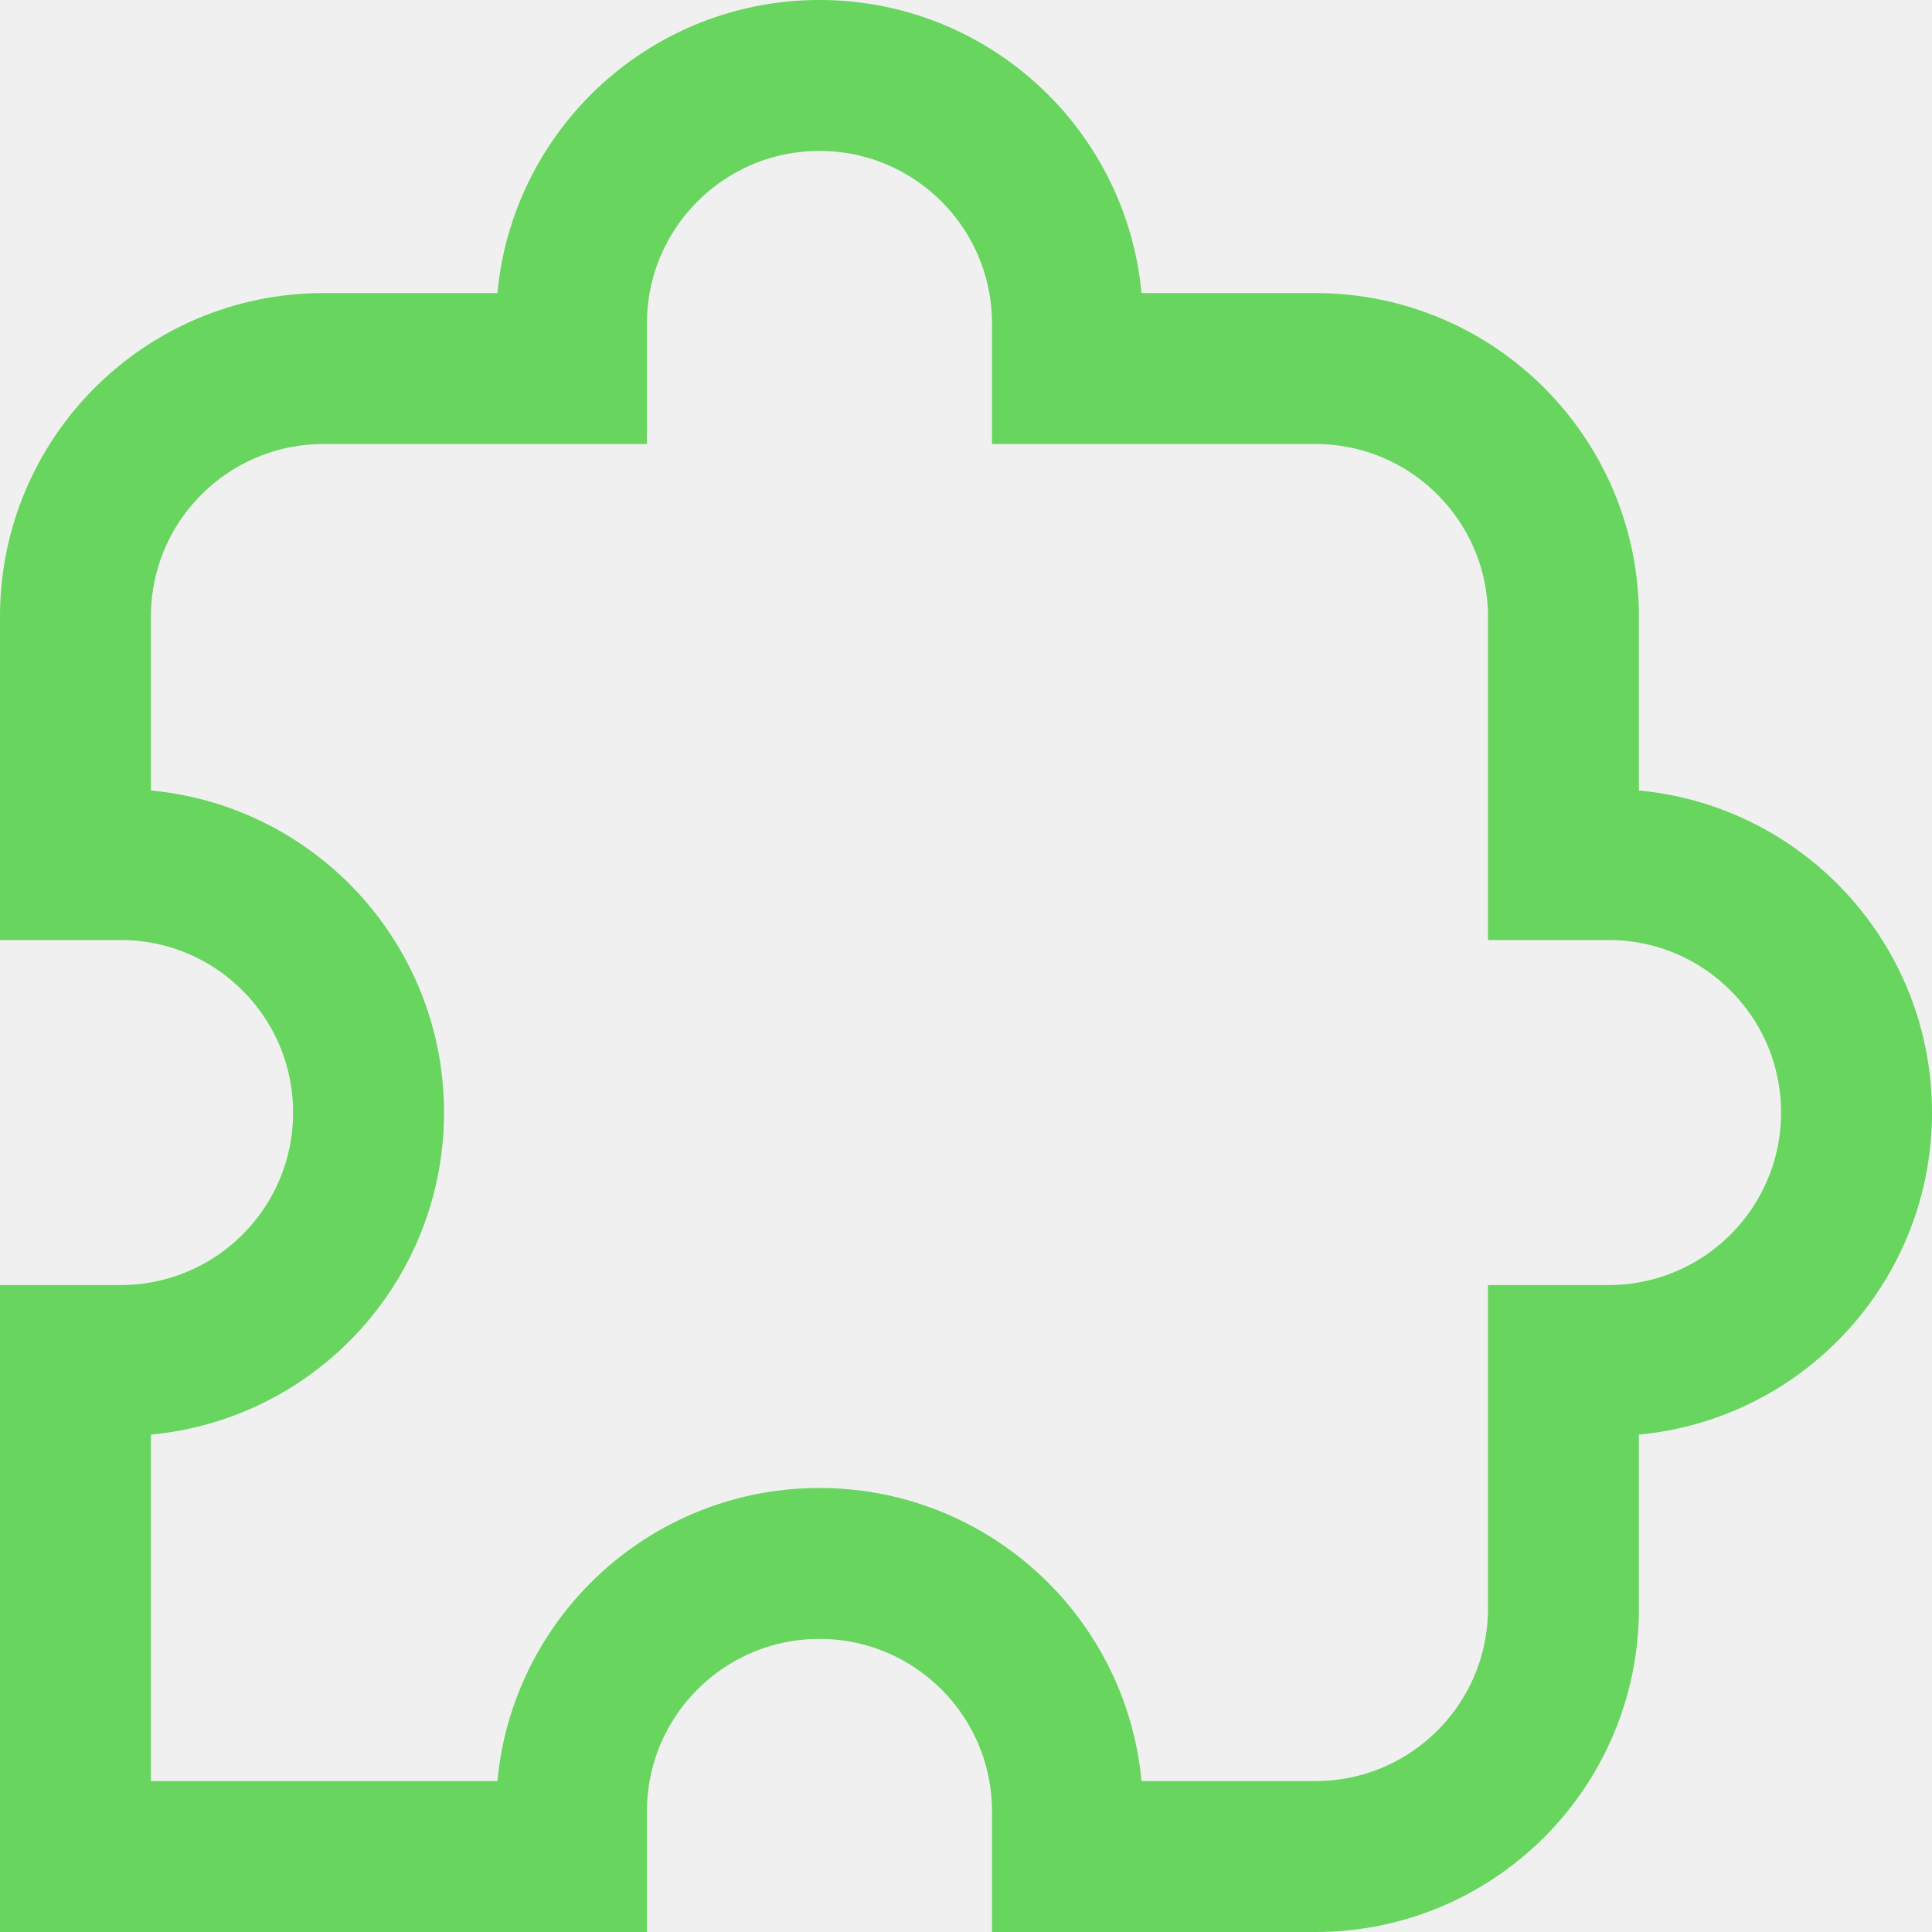
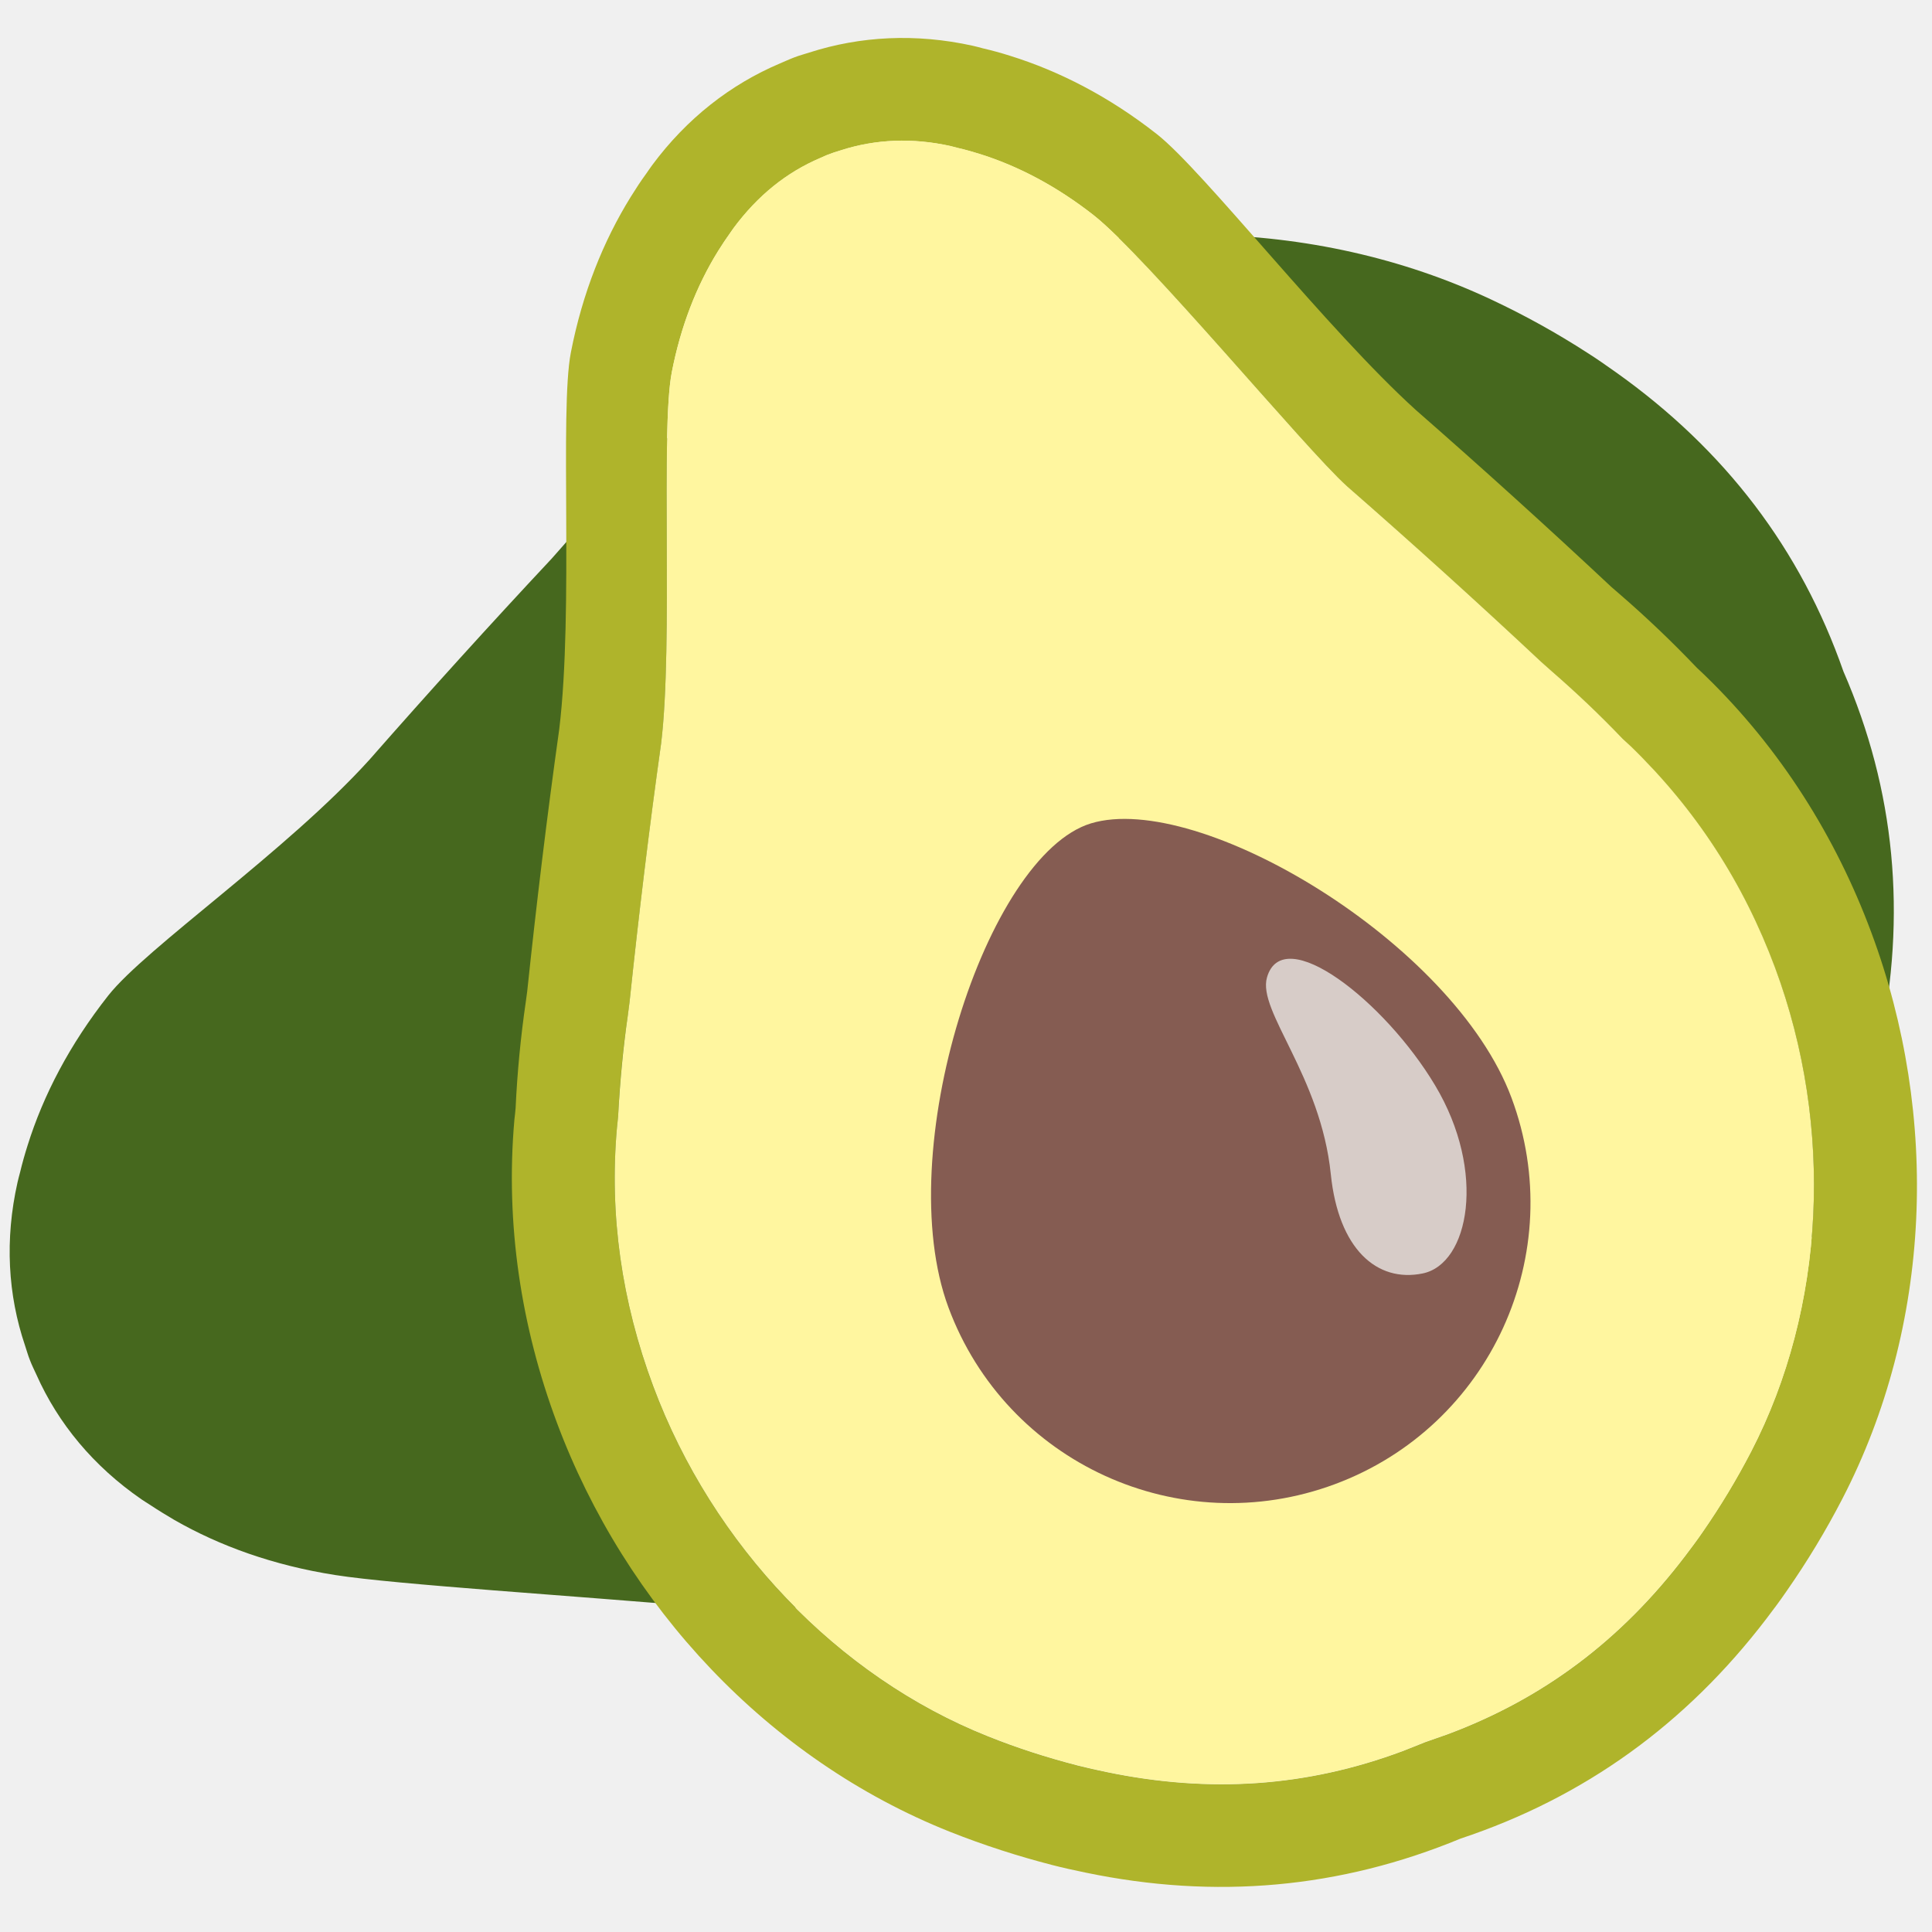
- <svg xmlns="http://www.w3.org/2000/svg" width="72" height="72" viewBox="0 0 72 72" fill="none">
-   <g clip-path="url(#clip0_305_516)">
-     <g clip-path="url(#clip1_305_516)">
-       <path d="M49.023 69.188C54.127 69.188 58.265 65.05 58.265 59.945V50.703H59.945C65.05 50.703 69.188 46.566 69.188 41.461C69.188 36.357 65.05 32.219 59.945 32.219H58.265V22.977C58.265 17.873 54.127 13.735 49.023 13.735H39.781V12.055C39.781 6.95 35.643 2.812 30.539 2.812C25.434 2.812 21.297 6.95 21.297 12.055V13.735H12.055C6.95 13.735 2.812 17.873 2.812 22.977V32.219H4.493C9.597 32.219 13.735 36.357 13.735 41.461C13.735 46.566 9.597 50.703 4.493 50.703H2.812V69.188H21.297V67.507C21.297 62.403 25.434 58.265 30.539 58.265C35.643 58.265 39.781 62.403 39.781 67.507V69.188H49.023Z" stroke="#67D55E" stroke-width="5.625" />
-     </g>
-   </g>
-   <defs>
-     <clipPath id="clip0_305_516">
-       <rect width="72" height="72" fill="white" />
-     </clipPath>
-     <clipPath id="clip1_305_516">
-       <rect width="72" height="72" fill="white" />
-     </clipPath>
-   </defs>
+ <svg xmlns="http://www.w3.org/2000/svg" width="32" height="32" viewBox="0 0 128 128">
+   <path fill="#6d722a" d="M-84.09 62.82c-.08-.18-.18-.35-.26-.53a56 56 0 0 0-2.41-4.95c-.07-.13-.16-.3-.25-.46a390 390 0 0 0-6.23-12.02c-2.84-5.47-5.82-11.14-7.41-13.73c-1.63-2.66-3.56-4.78-5.67-6.41c-.38-.29-.77-.58-1.16-.84c-.15-.1-.29-.21-.44-.3c-2.5-1.62-5.22-2.47-7.97-2.6c-.27-.01-.53-.04-.8-.04s-.53.02-.8.04c-2.75.12-5.47.98-7.97 2.6c-.15.1-.29.2-.44.3c-.39.26-.78.54-1.16.84c-2.11 1.63-4.04 3.75-5.67 6.41c-1.59 2.6-4.57 8.26-7.41 13.73a390 390 0 0 0-6.23 12.02c-.08.16-.18.33-.25.46c-.9 1.64-1.7 3.29-2.41 4.95c-.08.18-.18.35-.26.53c-2.32 4.87-3.39 10.11-3.39 15.31c.01 10.07 4.13 19.98 11.54 26.7c1.41 1.28 2.86 2.41 4.33 3.44c.48.34.97.65 1.46.96c5.77 3.64 11.98 5.34 18.65 5.1c6.67.24 12.87-1.46 18.65-5.1c.49-.31.98-.62 1.46-.96c1.47-1.02 2.92-2.16 4.33-3.44c7.42-6.72 11.54-16.63 11.54-26.7c.02-5.2-1.05-10.44-3.37-15.31" />
+   <path fill="#9fba56" d="M-30.55 62.82c-.08-.18-.18-.35-.26-.53a56 56 0 0 0-2.41-4.95c-.07-.13-.16-.3-.25-.46a390 390 0 0 0-6.23-12.02c-2.84-5.47-5.82-11.14-7.41-13.73c-1.63-2.66-3.56-4.78-5.67-6.41c-.38-.29-.77-.58-1.16-.84c-.15-.1-.29-.21-.44-.3c-2.5-1.62-5.22-2.47-7.97-2.6c-.27-.01-.53-.04-.8-.04s-.53.02-.8.04c-2.75.12-5.47.98-7.97 2.6c-.15.1-.29.2-.44.3c-.39.26-.78.54-1.16.84c-2.11 1.63-4.04 3.75-5.67 6.41c-1.59 2.6-4.57 8.26-7.41 13.73a390 390 0 0 0-6.23 12.02c-.08.16-.18.33-.25.46c-.9 1.64-1.69 3.29-2.41 4.95c-.08.18-.18.35-.26.53c-2.32 4.87-3.39 10.11-3.39 15.31c.01 10.07 4.13 19.98 11.54 26.7c1.41 1.28 2.86 2.41 4.33 3.44c.48.34.97.65 1.46.96c5.77 3.64 11.98 5.34 18.65 5.1c6.67.24 12.87-1.46 18.65-5.1c.49-.31.98-.62 1.46-.96c1.47-1.02 2.92-2.16 4.33-3.44c7.42-6.72 11.54-16.63 11.54-26.7c.02-5.2-1.05-10.44-3.37-15.31m-11.7 38.11a37 37 0 0 1-3.8 3.02c-.42.29-.84.56-1.26.83c-4.59 2.9-9.37 4.3-14.6 4.3l-1.24-.03s-.89.03-1.24.03c-5.23 0-10.01-1.41-14.61-4.31c-.42-.26-.84-.53-1.26-.82c-1.37-.96-2.62-1.94-3.8-3.02c-6.14-5.56-9.81-14.09-9.82-22.81c0-4.64.96-9.03 2.87-13.04l.27-.55c.74-1.72 1.48-3.24 2.27-4.67l.34-.64c2.01-4.04 4.08-8.03 6.15-11.85c2.38-4.58 5.66-10.86 7.27-13.49c1.23-2 2.71-3.68 4.4-5c.28-.22.57-.43.86-.62l.28-.2c1.77-1.15 3.56-1.74 5.44-1.82l.36-.02h.41l.37.02c1.87.08 3.67.67 5.34 1.75l.3.21c.38.25.66.46.93.67c1.69 1.31 3.17 2.99 4.4 4.99c1.81 2.96 5.89 10.82 7.23 13.41c2.12 3.92 4.19 7.91 6.19 11.94l.35.66a52 52 0 0 1 2.18 4.49l.24.51c2.01 4.21 2.98 8.6 2.97 13.24c.02 8.74-3.65 17.26-9.79 22.82" />
+   <path fill="#e8d274" d="M-35.65 64.37a52 52 0 0 0-2.18-4.49l-.35-.66c-2-4.03-4.07-8.01-6.19-11.94c-1.34-2.58-5.42-10.45-7.23-13.41c-1.23-2.01-2.71-3.69-4.4-4.99c-.28-.21-.56-.42-.93-.67l-.3-.21c-1.67-1.08-3.46-1.67-5.34-1.75l-.37-.02h-.41l-.36.02c-1.88.08-3.67.67-5.44 1.82l-.28.2c-.29.19-.58.4-.86.62c-1.69 1.31-3.17 2.99-4.4 5c-1.61 2.63-4.9 8.91-7.27 13.49c-2.07 3.82-4.14 7.81-6.15 11.85l-.34.64c-.78 1.43-1.52 2.95-2.27 4.67l-.27.55c-1.91 4.01-2.88 8.4-2.87 13.04c.01 8.72 3.68 17.24 9.82 22.81c1.18 1.07 2.43 2.06 3.8 3.02c.42.29.84.56 1.26.82c4.6 2.9 9.38 4.31 14.61 4.31c.35 0 1.24-.03 1.24-.03l1.24.03c5.23 0 10-1.41 14.6-4.3c.42-.27.85-.54 1.26-.83c1.38-.96 2.62-1.95 3.8-3.02c6.14-5.56 9.81-14.09 9.81-22.81c.01-4.64-.96-9.03-2.97-13.24z" />
+   <circle cx="-62.92" cy="77.48" r="15.41" fill="#855c52" />
+   <path fill="#46681e" d="m42.6 30.62l-.54.57a82 82 0 0 0-5.05 5.3c-.13.14-.3.34-.46.52c-4.1 4.38-8.12 8.82-12.07 13.32C18.99 56.4 9.67 62.79 7.17 65.96c-2.56 3.25-4.3 6.6-5.34 9.92c-.19.6-.36 1.2-.5 1.79c-.06.22-.12.45-.17.67c-.85 3.78-.64 7.45.5 10.81c.11.33.2.66.33.98c.12.32.28.63.42.94c1.44 3.24 3.78 6.07 6.97 8.27c.19.13.39.25.59.38c.51.34 1.04.66 1.58.98c3.02 1.73 6.57 3.01 10.66 3.65c3.98.63 16.11 1.39 24.26 2.11c5.96.63 40.93-1.72 47.41-4.26c12.56-4.93 22.95-11.68 27.86-23.84c.94-2.32 1.67-4.6 2.26-6.86c.19-.74.35-1.48.51-2.21c1.83-8.68 1.05-16.94-2.38-24.81c-2.83-8.1-7.85-14.69-15.09-19.83c-.61-.43-1.23-.87-1.88-1.28a54 54 0 0 0-6.31-3.5c-11.86-5.59-26.15-5.68-38.72-.78c-6.5 2.54-12.54 6.38-17.53 11.53" />
+   <path fill="#afb42b" d="M112.98 44.77c-.18-.18-.37-.35-.55-.52a73 73 0 0 0-5.15-4.91c-.14-.12-.34-.29-.51-.44q-6.375-5.97-12.96-11.73c-5.9-5.34-14.07-15.85-17.16-18.28c-3.17-2.49-6.47-4.18-9.75-5.2c-.6-.19-1.19-.35-1.79-.49c-.22-.06-.45-.12-.67-.17c-3.76-.83-7.43-.64-10.82.45c-.33.11-.66.19-.99.32c-.32.12-.64.27-.95.4c-3.28 1.39-6.18 3.65-8.47 6.74c-.14.18-.26.38-.4.57c-.36.49-.69 1-1.02 1.53c-1.81 2.92-3.2 6.36-3.97 10.32c-.75 3.86.19 17.06-.77 24.96c-.81 5.77-1.51 11.56-2.12 17.35c-.03.23-.06.48-.09.67a72 72 0 0 0-.68 7.08c-.02.25-.05.5-.08.76c-.61 6.94.46 13.77 2.81 20.06c4.55 12.19 14.01 22.32 26.02 27.11c2.29.91 4.55 1.63 6.79 2.21c.74.19 1.47.35 2.2.5c8.63 1.8 16.9 1.05 24.87-2.25c8.18-2.72 14.92-7.57 20.27-14.58c.45-.59.9-1.19 1.33-1.82a54 54 0 0 0 3.69-6.11c5.94-11.48 6.46-25.33 1.92-37.52c-2.34-6.3-6-12.16-11-17.01m3.04 51.4a50 50 0 0 1-3.24 5.37c-.37.54-.76 1.05-1.15 1.57c-4.25 5.58-9.4 9.43-15.72 11.79l-1.51.53s-1.06.43-1.48.59c-6.33 2.36-12.74 2.81-19.62 1.38c-.63-.13-1.26-.27-1.89-.43c-2.09-.54-4.04-1.17-5.96-1.94c-9.94-3.96-18.22-12.62-22.17-23.17c-2.1-5.62-2.91-11.36-2.41-17.08l.08-.79c.12-2.42.33-4.58.64-6.67l.12-.93a501 501 0 0 1 2.09-17.12c.81-6.61-.05-20.7.71-24.61c.58-2.98 1.61-5.68 3.07-8.03c.24-.39.49-.77.76-1.14l.25-.36c1.62-2.18 3.53-3.71 5.76-4.66l.43-.19l.49-.18l.45-.14c2.3-.74 4.74-.84 7.25-.28l.46.12c.57.13 1 .26 1.43.39c2.64.82 5.19 2.19 7.58 4.06c3.52 2.76 14.01 15.44 16.8 17.97c4.34 3.79 8.64 7.68 12.88 11.65l.72.64c1.59 1.38 3.16 2.88 4.67 4.45l.53.51c4.33 4.19 7.48 9.07 9.57 14.69c3.92 10.54 3.32 22.51-1.59 32.01" />
+   <path fill="#fff69f" d="M107.51 48.95c-1.5-1.57-3.08-3.07-4.67-4.45l-.72-.64a501 501 0 0 0-12.88-11.65c-2.79-2.52-13.27-15.2-16.8-17.97c-2.39-1.87-4.94-3.24-7.58-4.06c-.43-.13-.86-.26-1.43-.39l-.46-.12c-2.51-.55-4.95-.46-7.25.28l-.45.14l-.49.18l-.43.19c-2.23.95-4.14 2.47-5.76 4.66l-.25.36c-.26.37-.51.75-.76 1.14c-1.46 2.35-2.49 5.05-3.07 8.03c-.76 3.91.1 18-.71 24.61c-.78 5.55-1.48 11.31-2.09 17.12l-.12.93c-.3 2.08-.51 4.25-.64 6.67l-.08.79c-.5 5.72.31 11.46 2.41 17.08c3.94 10.55 12.23 19.21 22.17 23.17c1.92.77 3.87 1.4 5.96 1.94c.64.16 1.27.3 1.89.43c6.87 1.43 13.29.98 19.62-1.38c.42-.16 1.48-.59 1.48-.59l1.51-.53c6.33-2.36 11.47-6.22 15.72-11.79c.39-.51.78-1.03 1.15-1.57c1.24-1.78 2.3-3.54 3.24-5.37c4.92-9.5 5.51-21.47 1.59-32.03c-2.09-5.62-5.24-10.49-9.57-14.69z" />
+   <path fill="#855c52" d="M100.14 72.73c3.84 10.3-1.4 21.77-11.7 25.6s-21.77-1.4-25.6-11.7s2.5-29.97 9.44-32.08c7.14-2.16 24.02 7.88 27.86 18.18" />
+   <path fill="#d7ccc8" d="M83.94 64.76C83.3 67 87.5 71.25 88.17 77.8c.51 4.95 3.05 7.19 6.08 6.57c3.08-.62 4.26-6.73.83-12.46c-3.33-5.58-10.08-10.86-11.14-7.15" />
</svg>
